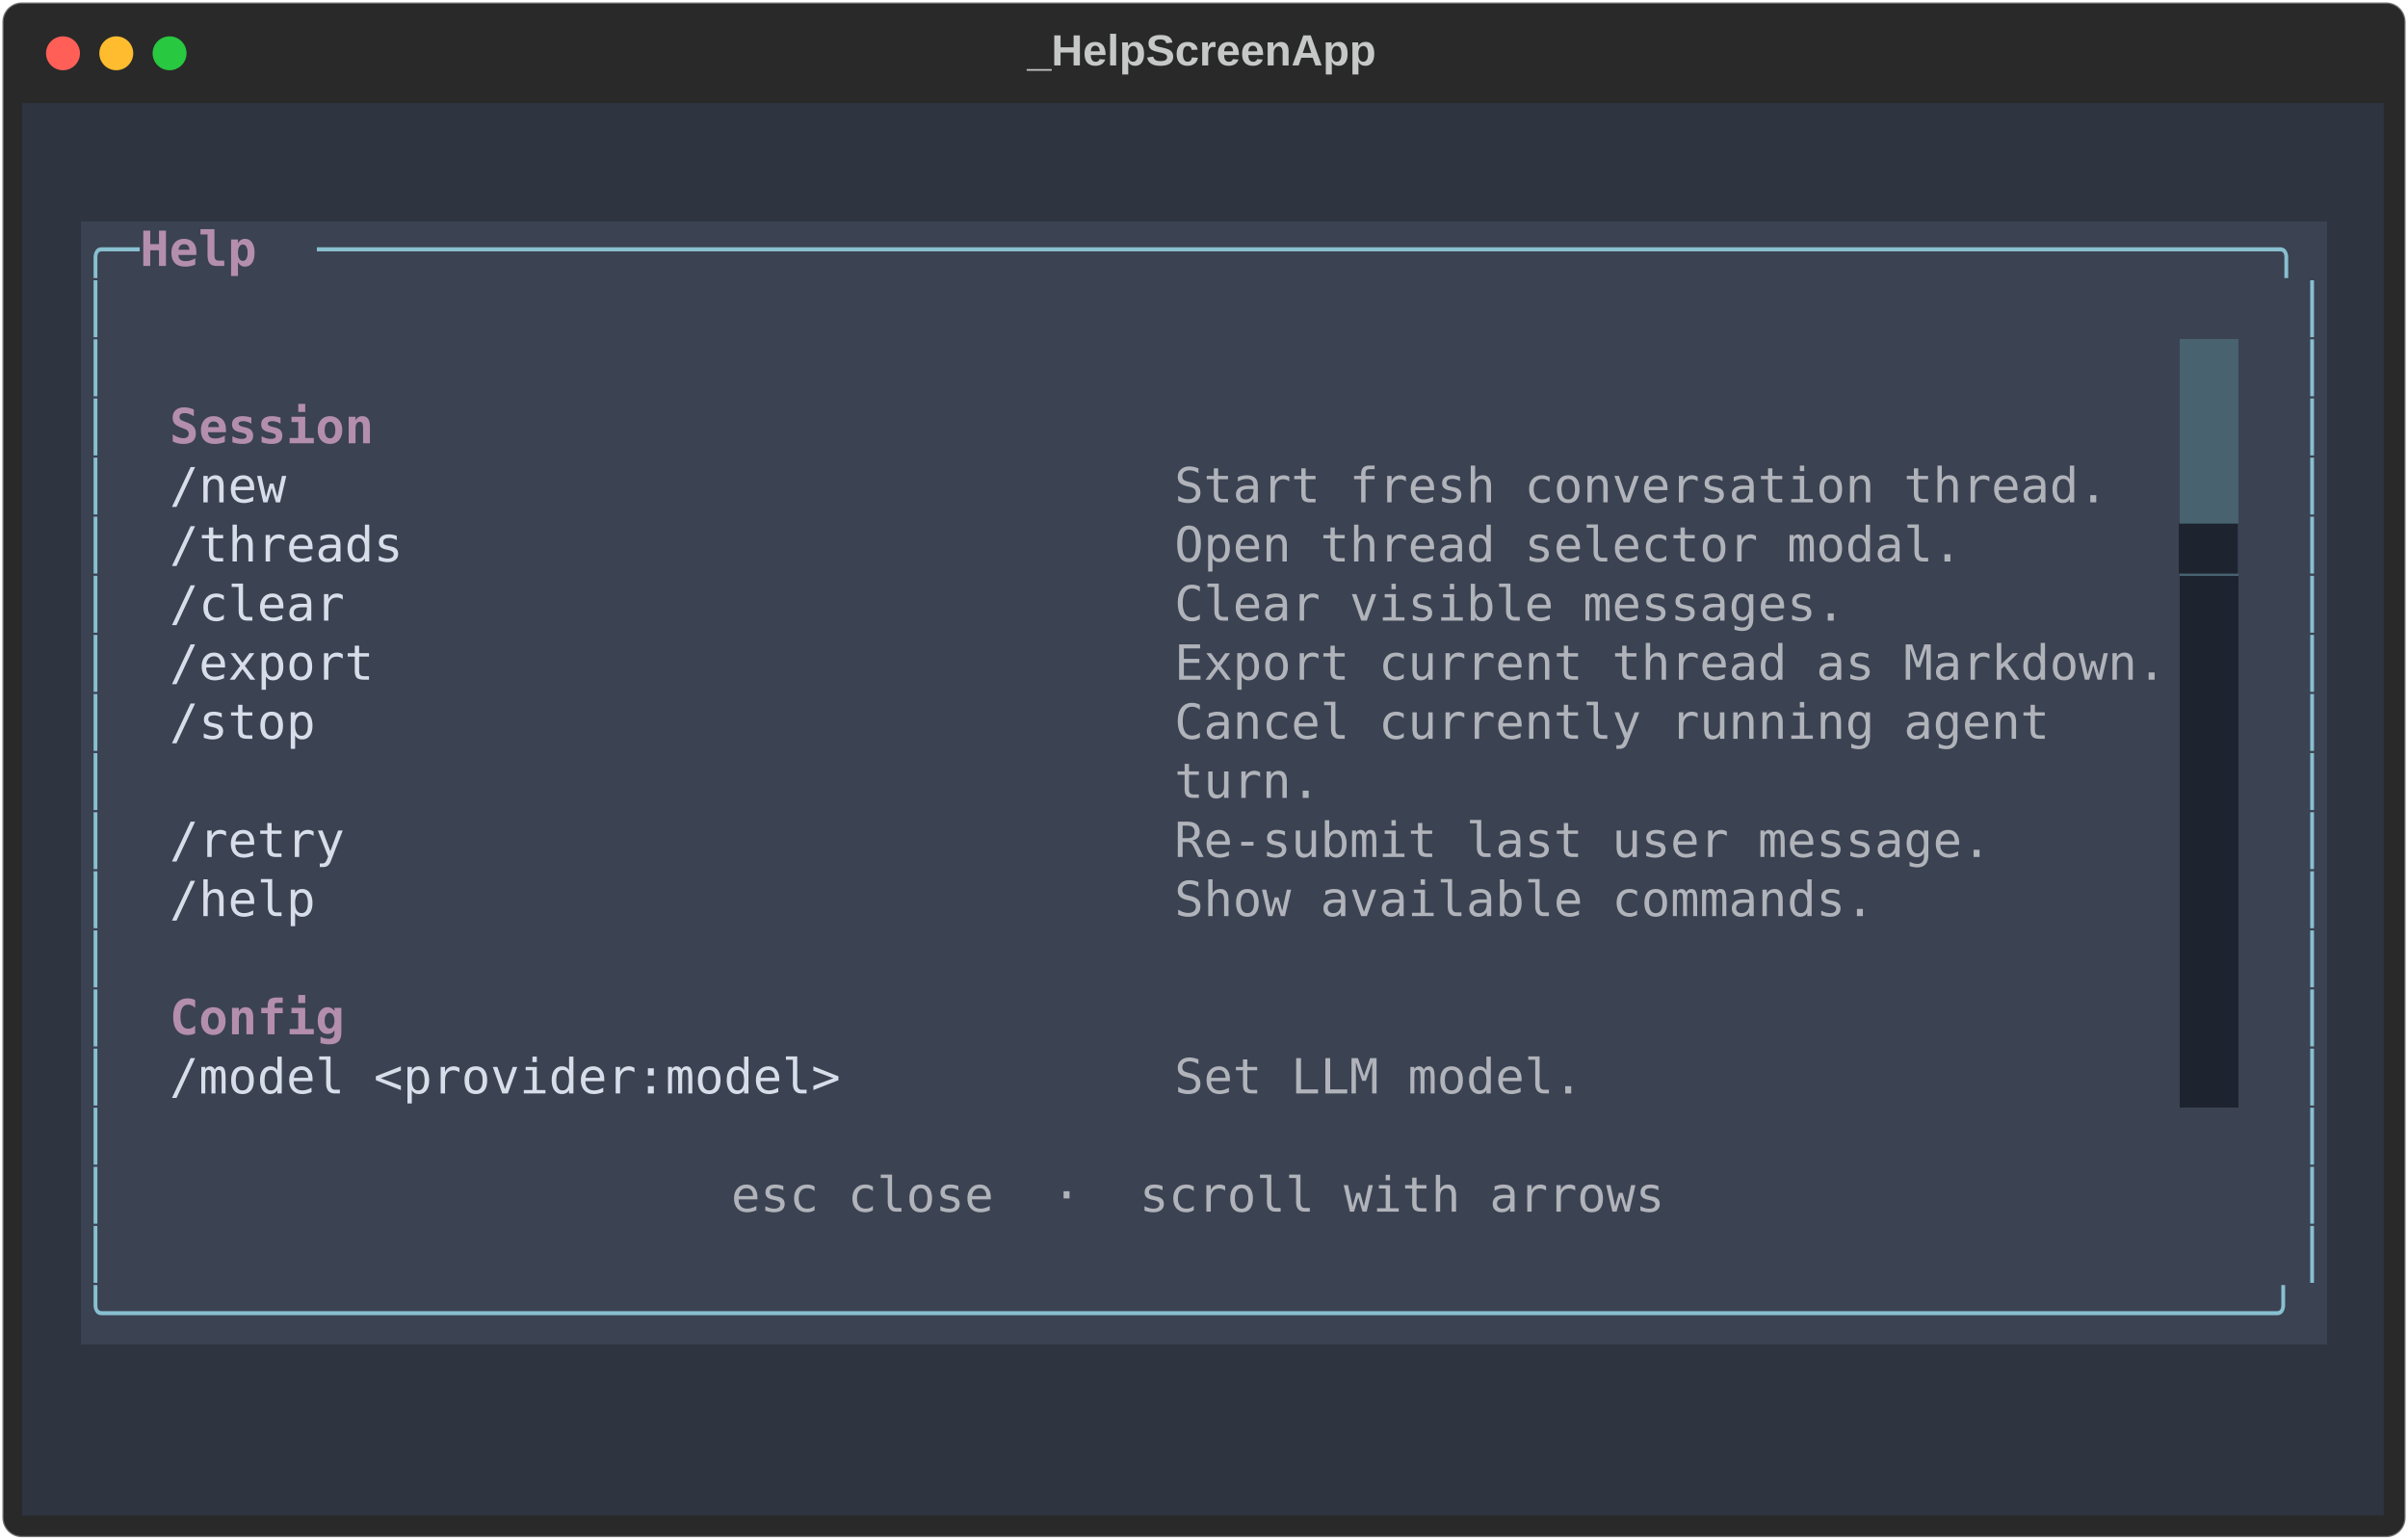
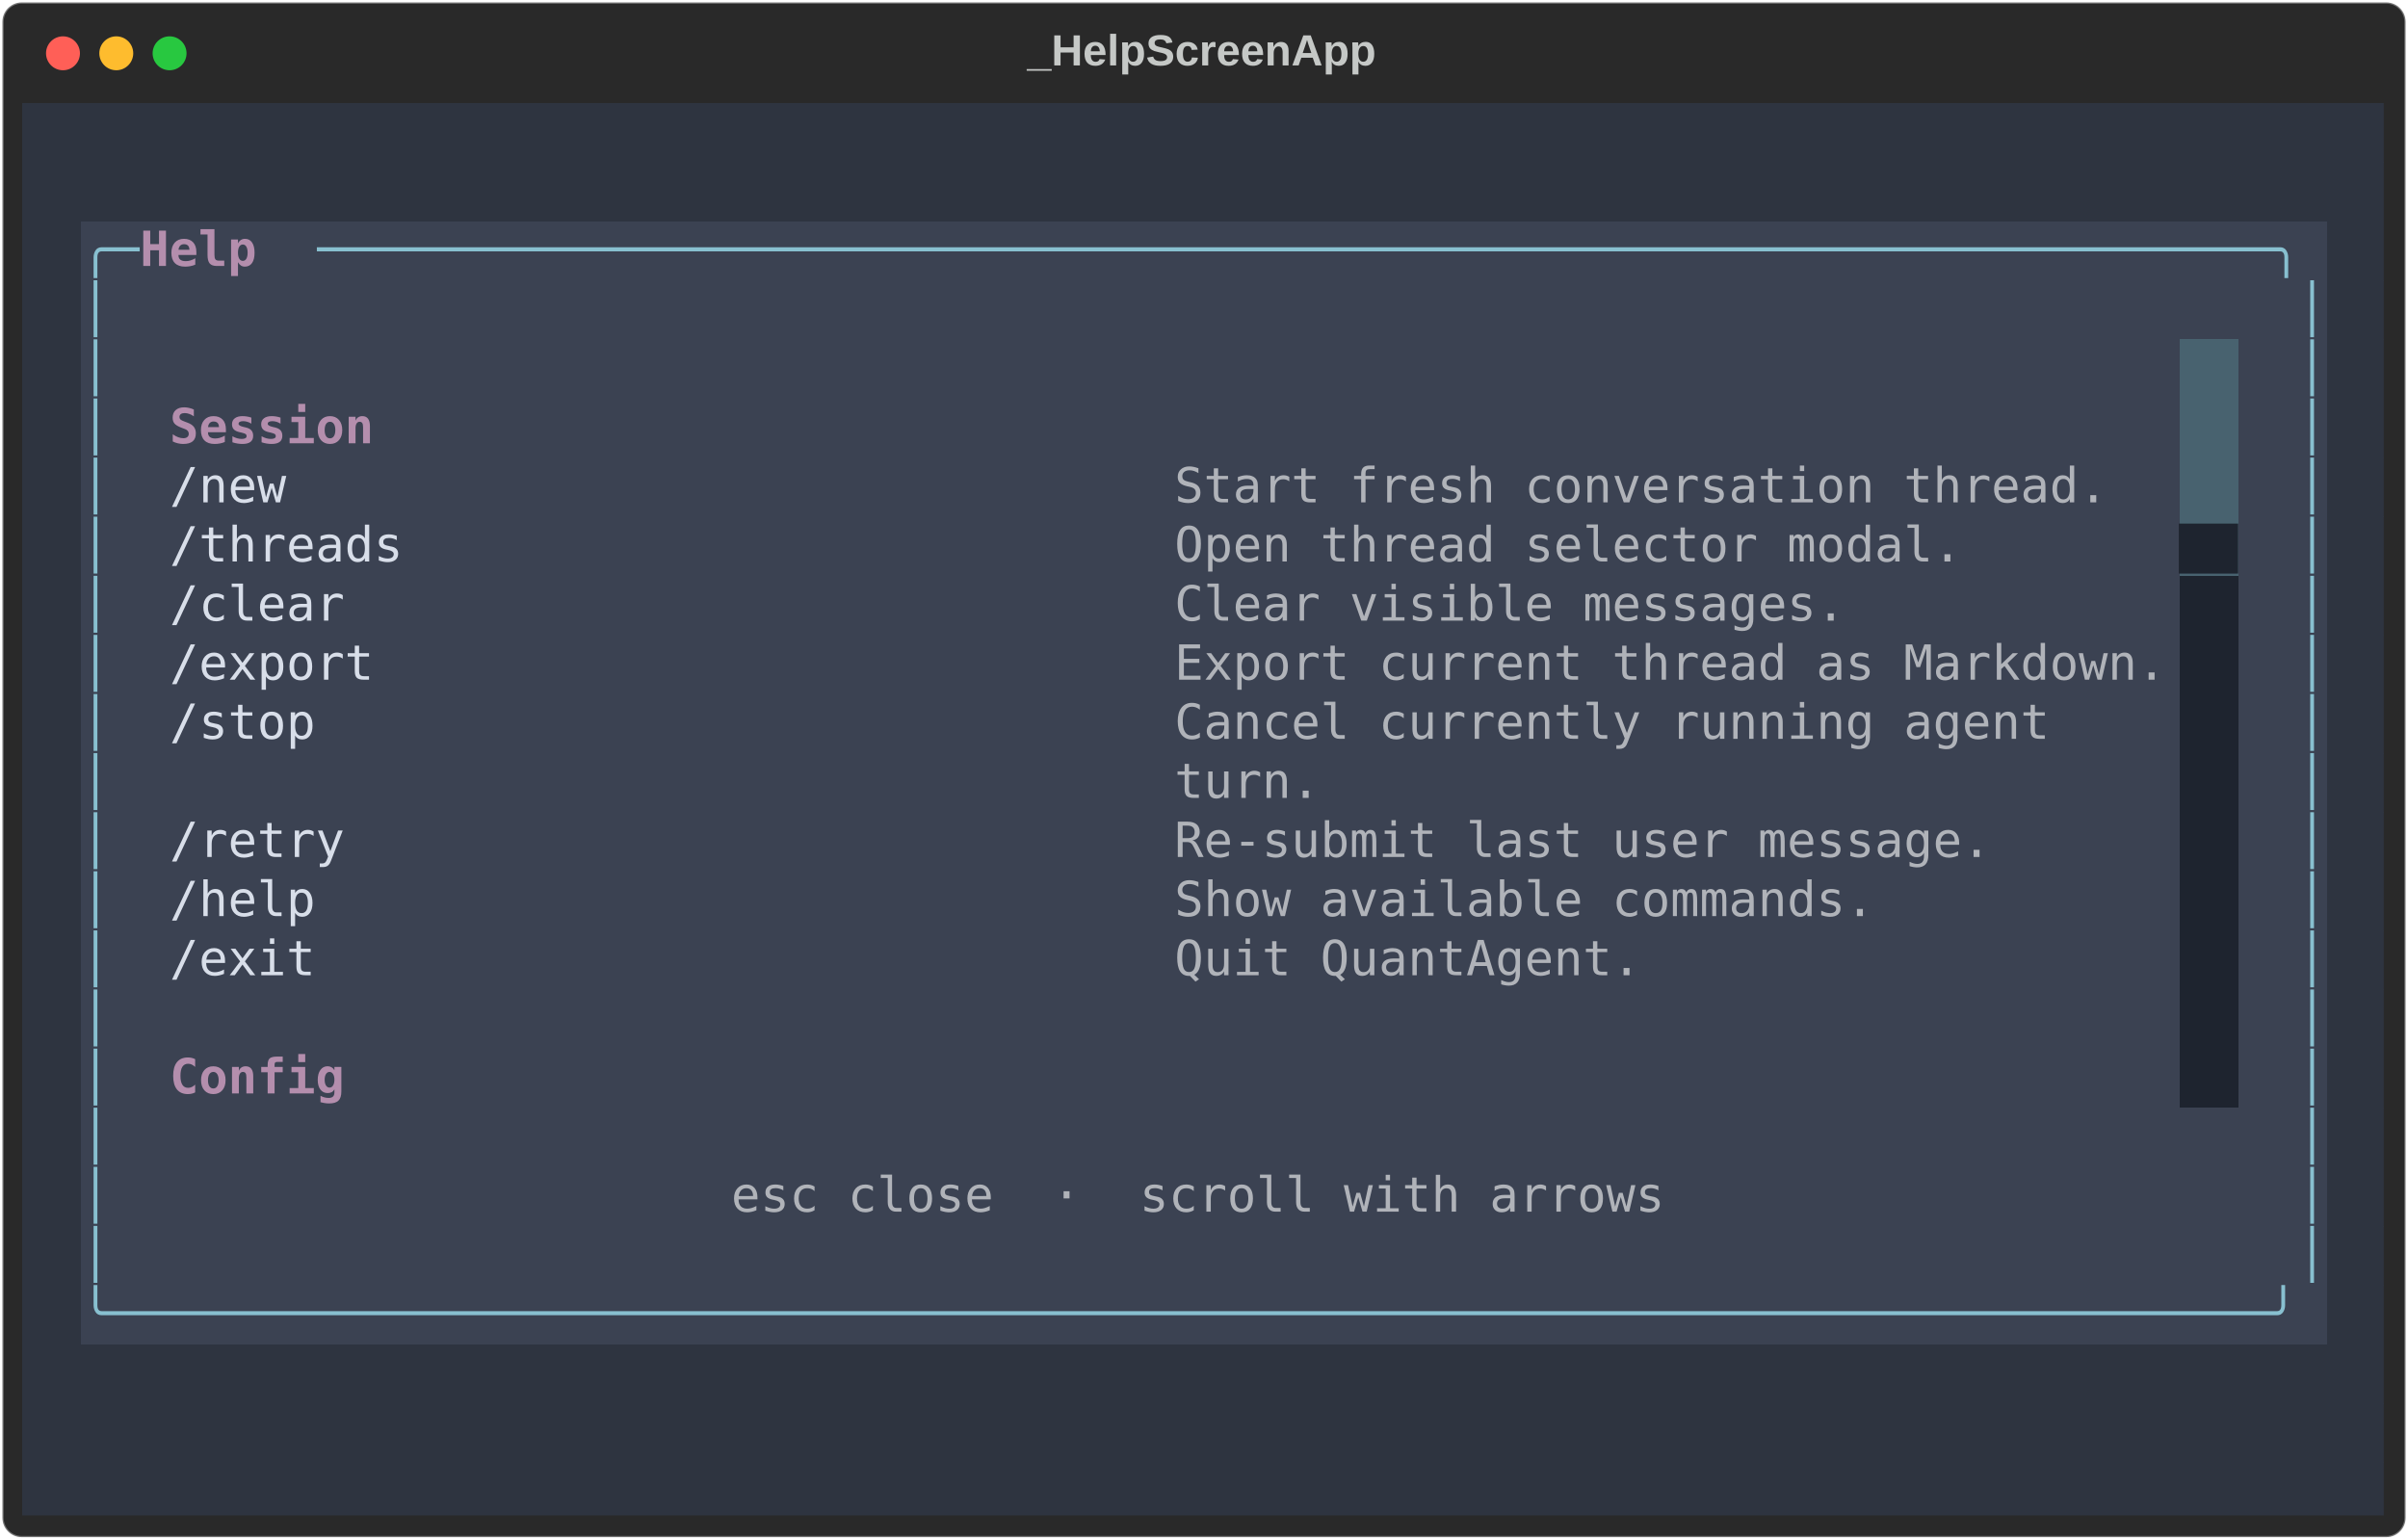
<svg xmlns="http://www.w3.org/2000/svg" class="rich-terminal" viewBox="0 0 994 635.6">
  <style>

    @font-face {
        font-family: "Fira Code";
        src: local("FiraCode-Regular"),
                url("https://cdnjs.cloudflare.com/ajax/libs/firacode/6.2.0/woff2/FiraCode-Regular.woff2") format("woff2"),
                url("https://cdnjs.cloudflare.com/ajax/libs/firacode/6.2.0/woff/FiraCode-Regular.woff") format("woff");
        font-style: normal;
        font-weight: 400;
    }
    @font-face {
        font-family: "Fira Code";
        src: local("FiraCode-Bold"),
                url("https://cdnjs.cloudflare.com/ajax/libs/firacode/6.2.0/woff2/FiraCode-Bold.woff2") format("woff2"),
                url("https://cdnjs.cloudflare.com/ajax/libs/firacode/6.2.0/woff/FiraCode-Bold.woff") format("woff");
        font-style: bold;
        font-weight: 700;
    }

    .terminal-matrix {
        font-family: Fira Code, monospace;
        font-size: 20px;
        line-height: 24.4px;
        font-variant-east-asian: full-width;
    }

    .terminal-title {
        font-size: 18px;
        font-weight: bold;
        font-family: arial;
    }

    .terminal-r1 { fill: #d8dee9 }
.terminal-r2 { fill: #c5c8c6 }
.terminal-r3 { fill: #88c0d0 }
.terminal-r4 { fill: #b48ead;font-weight: bold }
.terminal-r5 { fill: #3b4252 }
.terminal-r6 { fill: #b0b3b9 }
.terminal-r7 { fill: #1e242f }
    </style>
  <defs>
    <clipPath id="terminal-clip-terminal">
      <rect x="0" y="0" width="975.0" height="584.6" />
    </clipPath>
    <clipPath id="terminal-line-0">
      <rect x="0" y="1.5" width="976" height="24.65" />
    </clipPath>
    <clipPath id="terminal-line-1">
      <rect x="0" y="25.9" width="976" height="24.65" />
    </clipPath>
    <clipPath id="terminal-line-2">
      <rect x="0" y="50.3" width="976" height="24.65" />
    </clipPath>
    <clipPath id="terminal-line-3">
      <rect x="0" y="74.7" width="976" height="24.65" />
    </clipPath>
    <clipPath id="terminal-line-4">
      <rect x="0" y="99.1" width="976" height="24.65" />
    </clipPath>
    <clipPath id="terminal-line-5">
      <rect x="0" y="123.5" width="976" height="24.65" />
    </clipPath>
    <clipPath id="terminal-line-6">
      <rect x="0" y="147.9" width="976" height="24.65" />
    </clipPath>
    <clipPath id="terminal-line-7">
      <rect x="0" y="172.3" width="976" height="24.65" />
    </clipPath>
    <clipPath id="terminal-line-8">
      <rect x="0" y="196.7" width="976" height="24.65" />
    </clipPath>
    <clipPath id="terminal-line-9">
      <rect x="0" y="221.1" width="976" height="24.65" />
    </clipPath>
    <clipPath id="terminal-line-10">
      <rect x="0" y="245.5" width="976" height="24.65" />
    </clipPath>
    <clipPath id="terminal-line-11">
      <rect x="0" y="269.9" width="976" height="24.65" />
    </clipPath>
    <clipPath id="terminal-line-12">
      <rect x="0" y="294.3" width="976" height="24.65" />
    </clipPath>
    <clipPath id="terminal-line-13">
      <rect x="0" y="318.7" width="976" height="24.65" />
    </clipPath>
    <clipPath id="terminal-line-14">
      <rect x="0" y="343.1" width="976" height="24.65" />
    </clipPath>
    <clipPath id="terminal-line-15">
      <rect x="0" y="367.5" width="976" height="24.65" />
    </clipPath>
    <clipPath id="terminal-line-16">
      <rect x="0" y="391.9" width="976" height="24.65" />
    </clipPath>
    <clipPath id="terminal-line-17">
      <rect x="0" y="416.3" width="976" height="24.65" />
    </clipPath>
    <clipPath id="terminal-line-18">
      <rect x="0" y="440.7" width="976" height="24.65" />
    </clipPath>
    <clipPath id="terminal-line-19">
      <rect x="0" y="465.1" width="976" height="24.65" />
    </clipPath>
    <clipPath id="terminal-line-20">
      <rect x="0" y="489.5" width="976" height="24.65" />
    </clipPath>
    <clipPath id="terminal-line-21">
      <rect x="0" y="513.9" width="976" height="24.65" />
    </clipPath>
    <clipPath id="terminal-line-22">
      <rect x="0" y="538.3" width="976" height="24.65" />
    </clipPath>
  </defs>
  <rect fill="#292929" stroke="rgba(255,255,255,0.35)" stroke-width="1" x="1" y="1" width="992" height="633.6" rx="8" />
  <text class="terminal-title" fill="#c5c8c6" text-anchor="middle" x="496" y="27">_HelpScreenApp</text>
  <g transform="translate(26,22)">
    <circle cx="0" cy="0" r="7" fill="#ff5f57" />
    <circle cx="22" cy="0" r="7" fill="#febc2e" />
    <circle cx="44" cy="0" r="7" fill="#28c840" />
  </g>
  <g transform="translate(9, 41)" clip-path="url(#terminal-clip-terminal)">
    <rect fill="#2e3440" x="0" y="1.5" width="976" height="24.65" shape-rendering="crispEdges" />
    <rect fill="#2e3440" x="0" y="25.9" width="976" height="24.65" shape-rendering="crispEdges" />
    <rect fill="#2e3440" x="0" y="50.3" width="24.4" height="24.65" shape-rendering="crispEdges" />
    <rect fill="#3b4252" x="24.4" y="50.3" width="24.4" height="24.65" shape-rendering="crispEdges" />
    <rect fill="#3b4252" x="48.8" y="50.3" width="73.2" height="24.65" shape-rendering="crispEdges" />
    <rect fill="#3b4252" x="122" y="50.3" width="829.6" height="24.65" shape-rendering="crispEdges" />
    <rect fill="#2e3440" x="951.6" y="50.3" width="24.4" height="24.65" shape-rendering="crispEdges" />
    <rect fill="#2e3440" x="0" y="74.7" width="24.4" height="24.65" shape-rendering="crispEdges" />
    <rect fill="#3b4252" x="24.4" y="74.7" width="12.2" height="24.65" shape-rendering="crispEdges" />
    <rect fill="#3b4252" x="36.6" y="74.7" width="902.8" height="24.65" shape-rendering="crispEdges" />
    <rect fill="#3b4252" x="939.4" y="74.7" width="12.2" height="24.65" shape-rendering="crispEdges" />
    <rect fill="#2e3440" x="951.6" y="74.7" width="24.4" height="24.65" shape-rendering="crispEdges" />
    <rect fill="#2e3440" x="0" y="99.1" width="24.4" height="24.65" shape-rendering="crispEdges" />
    <rect fill="#3b4252" x="24.4" y="99.1" width="12.2" height="24.65" shape-rendering="crispEdges" />
    <rect fill="#3b4252" x="36.6" y="99.1" width="854" height="24.65" shape-rendering="crispEdges" />
    <rect fill="#48626f" x="890.6" y="99.1" width="24.4" height="24.65" shape-rendering="crispEdges" />
    <rect fill="#3b4252" x="915" y="99.1" width="24.4" height="24.65" shape-rendering="crispEdges" />
    <rect fill="#3b4252" x="939.4" y="99.1" width="12.2" height="24.65" shape-rendering="crispEdges" />
    <rect fill="#2e3440" x="951.6" y="99.1" width="24.4" height="24.65" shape-rendering="crispEdges" />
    <rect fill="#2e3440" x="0" y="123.5" width="24.4" height="24.65" shape-rendering="crispEdges" />
    <rect fill="#3b4252" x="24.4" y="123.5" width="12.2" height="24.65" shape-rendering="crispEdges" />
    <rect fill="#3b4252" x="36.6" y="123.5" width="24.4" height="24.65" shape-rendering="crispEdges" />
    <rect fill="#3b4252" x="61" y="123.5" width="85.4" height="24.65" shape-rendering="crispEdges" />
    <rect fill="#3b4252" x="146.4" y="123.5" width="744.2" height="24.65" shape-rendering="crispEdges" />
    <rect fill="#48626f" x="890.6" y="123.5" width="24.4" height="24.65" shape-rendering="crispEdges" />
    <rect fill="#3b4252" x="915" y="123.5" width="24.4" height="24.65" shape-rendering="crispEdges" />
    <rect fill="#3b4252" x="939.4" y="123.5" width="12.2" height="24.65" shape-rendering="crispEdges" />
    <rect fill="#2e3440" x="951.6" y="123.5" width="24.4" height="24.65" shape-rendering="crispEdges" />
    <rect fill="#2e3440" x="0" y="147.9" width="24.4" height="24.65" shape-rendering="crispEdges" />
    <rect fill="#3b4252" x="24.4" y="147.9" width="12.2" height="24.65" shape-rendering="crispEdges" />
    <rect fill="#3b4252" x="36.6" y="147.9" width="24.4" height="24.65" shape-rendering="crispEdges" />
    <rect fill="#3b4252" x="61" y="147.9" width="48.8" height="24.65" shape-rendering="crispEdges" />
    <rect fill="#3b4252" x="109.8" y="147.9" width="366" height="24.65" shape-rendering="crispEdges" />
    <rect fill="#3b4252" x="475.8" y="147.9" width="390.4" height="24.65" shape-rendering="crispEdges" />
    <rect fill="#3b4252" x="866.2" y="147.9" width="24.4" height="24.65" shape-rendering="crispEdges" />
    <rect fill="#48626f" x="890.6" y="147.9" width="24.4" height="24.65" shape-rendering="crispEdges" />
    <rect fill="#3b4252" x="915" y="147.9" width="24.4" height="24.65" shape-rendering="crispEdges" />
    <rect fill="#3b4252" x="939.4" y="147.9" width="12.2" height="24.65" shape-rendering="crispEdges" />
    <rect fill="#2e3440" x="951.6" y="147.9" width="24.4" height="24.65" shape-rendering="crispEdges" />
    <rect fill="#2e3440" x="0" y="172.3" width="24.4" height="24.65" shape-rendering="crispEdges" />
    <rect fill="#3b4252" x="24.4" y="172.3" width="12.2" height="24.65" shape-rendering="crispEdges" />
    <rect fill="#3b4252" x="36.6" y="172.3" width="24.4" height="24.65" shape-rendering="crispEdges" />
    <rect fill="#3b4252" x="61" y="172.3" width="97.6" height="24.65" shape-rendering="crispEdges" />
    <rect fill="#3b4252" x="158.6" y="172.3" width="317.2" height="24.65" shape-rendering="crispEdges" />
    <rect fill="#3b4252" x="475.8" y="172.3" width="329.4" height="24.65" shape-rendering="crispEdges" />
    <rect fill="#3b4252" x="805.2" y="172.3" width="85.4" height="24.65" shape-rendering="crispEdges" />
    <rect fill="#48626f" x="890.6" y="172.3" width="24.4" height="24.65" shape-rendering="crispEdges" />
    <rect fill="#3b4252" x="915" y="172.3" width="24.4" height="24.65" shape-rendering="crispEdges" />
    <rect fill="#3b4252" x="939.4" y="172.3" width="12.2" height="24.65" shape-rendering="crispEdges" />
    <rect fill="#2e3440" x="951.6" y="172.3" width="24.4" height="24.65" shape-rendering="crispEdges" />
    <rect fill="#2e3440" x="0" y="196.7" width="24.4" height="24.65" shape-rendering="crispEdges" />
    <rect fill="#3b4252" x="24.4" y="196.7" width="12.2" height="24.65" shape-rendering="crispEdges" />
    <rect fill="#3b4252" x="36.6" y="196.7" width="24.4" height="24.65" shape-rendering="crispEdges" />
    <rect fill="#3b4252" x="61" y="196.7" width="73.2" height="24.65" shape-rendering="crispEdges" />
    <rect fill="#3b4252" x="134.2" y="196.7" width="341.6" height="24.65" shape-rendering="crispEdges" />
    <rect fill="#3b4252" x="475.8" y="196.7" width="280.6" height="24.65" shape-rendering="crispEdges" />
    <rect fill="#3b4252" x="756.4" y="196.7" width="134.2" height="24.65" shape-rendering="crispEdges" />
    <rect fill="#1e242f" x="890.6" y="196.7" width="24.4" height="24.65" shape-rendering="crispEdges" />
    <rect fill="#3b4252" x="915" y="196.7" width="24.4" height="24.65" shape-rendering="crispEdges" />
    <rect fill="#3b4252" x="939.4" y="196.7" width="12.2" height="24.65" shape-rendering="crispEdges" />
    <rect fill="#2e3440" x="951.6" y="196.7" width="24.4" height="24.65" shape-rendering="crispEdges" />
    <rect fill="#2e3440" x="0" y="221.1" width="24.4" height="24.65" shape-rendering="crispEdges" />
    <rect fill="#3b4252" x="24.4" y="221.1" width="12.2" height="24.65" shape-rendering="crispEdges" />
    <rect fill="#3b4252" x="36.6" y="221.1" width="24.4" height="24.65" shape-rendering="crispEdges" />
    <rect fill="#3b4252" x="61" y="221.1" width="97.6" height="24.65" shape-rendering="crispEdges" />
    <rect fill="#3b4252" x="158.6" y="221.1" width="317.2" height="24.65" shape-rendering="crispEdges" />
    <rect fill="#3b4252" x="475.8" y="221.1" width="414.8" height="24.65" shape-rendering="crispEdges" />
    <rect fill="#1e242f" x="890.6" y="221.1" width="24.4" height="24.65" shape-rendering="crispEdges" />
    <rect fill="#3b4252" x="915" y="221.1" width="24.4" height="24.65" shape-rendering="crispEdges" />
    <rect fill="#3b4252" x="939.4" y="221.1" width="12.2" height="24.65" shape-rendering="crispEdges" />
    <rect fill="#2e3440" x="951.6" y="221.1" width="24.4" height="24.65" shape-rendering="crispEdges" />
    <rect fill="#2e3440" x="0" y="245.5" width="24.4" height="24.65" shape-rendering="crispEdges" />
    <rect fill="#3b4252" x="24.4" y="245.5" width="12.2" height="24.65" shape-rendering="crispEdges" />
    <rect fill="#3b4252" x="36.6" y="245.5" width="24.4" height="24.65" shape-rendering="crispEdges" />
    <rect fill="#3b4252" x="61" y="245.5" width="61" height="24.65" shape-rendering="crispEdges" />
    <rect fill="#3b4252" x="122" y="245.5" width="353.8" height="24.65" shape-rendering="crispEdges" />
    <rect fill="#3b4252" x="475.8" y="245.5" width="366" height="24.65" shape-rendering="crispEdges" />
    <rect fill="#3b4252" x="841.8" y="245.5" width="48.8" height="24.65" shape-rendering="crispEdges" />
    <rect fill="#1e242f" x="890.6" y="245.5" width="24.4" height="24.65" shape-rendering="crispEdges" />
    <rect fill="#3b4252" x="915" y="245.5" width="24.4" height="24.65" shape-rendering="crispEdges" />
    <rect fill="#3b4252" x="939.4" y="245.5" width="12.2" height="24.65" shape-rendering="crispEdges" />
    <rect fill="#2e3440" x="951.6" y="245.5" width="24.4" height="24.65" shape-rendering="crispEdges" />
    <rect fill="#2e3440" x="0" y="269.9" width="24.4" height="24.65" shape-rendering="crispEdges" />
    <rect fill="#3b4252" x="24.4" y="269.9" width="12.2" height="24.65" shape-rendering="crispEdges" />
    <rect fill="#3b4252" x="36.6" y="269.9" width="439.2" height="24.65" shape-rendering="crispEdges" />
    <rect fill="#3b4252" x="475.8" y="269.9" width="61" height="24.65" shape-rendering="crispEdges" />
    <rect fill="#3b4252" x="536.8" y="269.9" width="353.8" height="24.65" shape-rendering="crispEdges" />
    <rect fill="#1e242f" x="890.6" y="269.9" width="24.4" height="24.65" shape-rendering="crispEdges" />
    <rect fill="#3b4252" x="915" y="269.9" width="24.4" height="24.65" shape-rendering="crispEdges" />
    <rect fill="#3b4252" x="939.4" y="269.9" width="12.2" height="24.65" shape-rendering="crispEdges" />
    <rect fill="#2e3440" x="951.6" y="269.9" width="24.4" height="24.65" shape-rendering="crispEdges" />
    <rect fill="#2e3440" x="0" y="294.3" width="24.4" height="24.65" shape-rendering="crispEdges" />
    <rect fill="#3b4252" x="24.4" y="294.3" width="12.2" height="24.65" shape-rendering="crispEdges" />
    <rect fill="#3b4252" x="36.6" y="294.3" width="24.4" height="24.65" shape-rendering="crispEdges" />
    <rect fill="#3b4252" x="61" y="294.3" width="73.2" height="24.65" shape-rendering="crispEdges" />
    <rect fill="#3b4252" x="134.2" y="294.3" width="341.6" height="24.65" shape-rendering="crispEdges" />
    <rect fill="#3b4252" x="475.8" y="294.3" width="341.6" height="24.65" shape-rendering="crispEdges" />
    <rect fill="#3b4252" x="817.4" y="294.3" width="73.2" height="24.65" shape-rendering="crispEdges" />
    <rect fill="#1e242f" x="890.6" y="294.3" width="24.4" height="24.65" shape-rendering="crispEdges" />
    <rect fill="#3b4252" x="915" y="294.3" width="24.4" height="24.65" shape-rendering="crispEdges" />
    <rect fill="#3b4252" x="939.4" y="294.3" width="12.2" height="24.65" shape-rendering="crispEdges" />
    <rect fill="#2e3440" x="951.6" y="294.3" width="24.4" height="24.65" shape-rendering="crispEdges" />
    <rect fill="#2e3440" x="0" y="318.7" width="24.4" height="24.65" shape-rendering="crispEdges" />
    <rect fill="#3b4252" x="24.4" y="318.7" width="12.2" height="24.65" shape-rendering="crispEdges" />
    <rect fill="#3b4252" x="36.6" y="318.7" width="24.4" height="24.65" shape-rendering="crispEdges" />
    <rect fill="#3b4252" x="61" y="318.7" width="73.2" height="24.65" shape-rendering="crispEdges" />
    <rect fill="#3b4252" x="134.2" y="318.7" width="341.6" height="24.65" shape-rendering="crispEdges" />
    <rect fill="#3b4252" x="475.8" y="318.7" width="292.8" height="24.65" shape-rendering="crispEdges" />
    <rect fill="#3b4252" x="768.6" y="318.7" width="122" height="24.65" shape-rendering="crispEdges" />
    <rect fill="#1e242f" x="890.6" y="318.7" width="24.4" height="24.65" shape-rendering="crispEdges" />
    <rect fill="#3b4252" x="915" y="318.7" width="24.4" height="24.65" shape-rendering="crispEdges" />
    <rect fill="#3b4252" x="939.4" y="318.7" width="12.2" height="24.65" shape-rendering="crispEdges" />
    <rect fill="#2e3440" x="951.6" y="318.7" width="24.4" height="24.65" shape-rendering="crispEdges" />
    <rect fill="#2e3440" x="0" y="343.1" width="24.4" height="24.65" shape-rendering="crispEdges" />
    <rect fill="#3b4252" x="24.4" y="343.1" width="12.2" height="24.65" shape-rendering="crispEdges" />
-     <rect fill="#3b4252" x="36.6" y="343.1" width="854" height="24.65" shape-rendering="crispEdges" />
+     <rect fill="#3b4252" x="36.6" y="343.1" width="24.4" height="24.65" shape-rendering="crispEdges" />
+     <rect fill="#3b4252" x="61" y="343.1" width="61" height="24.65" shape-rendering="crispEdges" />
+     <rect fill="#3b4252" x="122" y="343.1" width="353.8" height="24.65" shape-rendering="crispEdges" />
+     <rect fill="#3b4252" x="475.8" y="343.1" width="195.2" height="24.65" shape-rendering="crispEdges" />
+     <rect fill="#3b4252" x="671" y="343.1" width="219.6" height="24.65" shape-rendering="crispEdges" />
    <rect fill="#1e242f" x="890.6" y="343.1" width="24.4" height="24.65" shape-rendering="crispEdges" />
    <rect fill="#3b4252" x="915" y="343.1" width="24.4" height="24.65" shape-rendering="crispEdges" />
    <rect fill="#3b4252" x="939.4" y="343.1" width="12.2" height="24.65" shape-rendering="crispEdges" />
    <rect fill="#2e3440" x="951.6" y="343.1" width="24.4" height="24.65" shape-rendering="crispEdges" />
    <rect fill="#2e3440" x="0" y="367.5" width="24.4" height="24.65" shape-rendering="crispEdges" />
    <rect fill="#3b4252" x="24.4" y="367.5" width="12.2" height="24.65" shape-rendering="crispEdges" />
-     <rect fill="#3b4252" x="36.6" y="367.5" width="24.4" height="24.65" shape-rendering="crispEdges" />
-     <rect fill="#3b4252" x="61" y="367.5" width="73.2" height="24.65" shape-rendering="crispEdges" />
-     <rect fill="#3b4252" x="134.2" y="367.5" width="756.4" height="24.65" shape-rendering="crispEdges" />
+     <rect fill="#3b4252" x="36.6" y="367.5" width="854" height="24.65" shape-rendering="crispEdges" />
    <rect fill="#1e242f" x="890.6" y="367.5" width="24.4" height="24.65" shape-rendering="crispEdges" />
    <rect fill="#3b4252" x="915" y="367.5" width="24.4" height="24.65" shape-rendering="crispEdges" />
    <rect fill="#3b4252" x="939.4" y="367.5" width="12.2" height="24.65" shape-rendering="crispEdges" />
    <rect fill="#2e3440" x="951.6" y="367.5" width="24.4" height="24.65" shape-rendering="crispEdges" />
    <rect fill="#2e3440" x="0" y="391.9" width="24.4" height="24.65" shape-rendering="crispEdges" />
    <rect fill="#3b4252" x="24.4" y="391.9" width="12.2" height="24.65" shape-rendering="crispEdges" />
    <rect fill="#3b4252" x="36.6" y="391.9" width="24.4" height="24.65" shape-rendering="crispEdges" />
-     <rect fill="#3b4252" x="61" y="391.9" width="280.6" height="24.65" shape-rendering="crispEdges" />
-     <rect fill="#3b4252" x="341.6" y="391.9" width="134.2" height="24.65" shape-rendering="crispEdges" />
-     <rect fill="#3b4252" x="475.8" y="391.9" width="170.8" height="24.65" shape-rendering="crispEdges" />
-     <rect fill="#3b4252" x="646.6" y="391.9" width="244" height="24.65" shape-rendering="crispEdges" />
+     <rect fill="#3b4252" x="61" y="391.9" width="73.2" height="24.65" shape-rendering="crispEdges" />
+     <rect fill="#3b4252" x="134.2" y="391.9" width="756.4" height="24.65" shape-rendering="crispEdges" />
    <rect fill="#1e242f" x="890.6" y="391.9" width="24.4" height="24.65" shape-rendering="crispEdges" />
    <rect fill="#3b4252" x="915" y="391.9" width="24.4" height="24.65" shape-rendering="crispEdges" />
    <rect fill="#3b4252" x="939.4" y="391.9" width="12.2" height="24.65" shape-rendering="crispEdges" />
    <rect fill="#2e3440" x="951.6" y="391.9" width="24.4" height="24.65" shape-rendering="crispEdges" />
    <rect fill="#2e3440" x="0" y="416.3" width="24.4" height="24.65" shape-rendering="crispEdges" />
    <rect fill="#3b4252" x="24.4" y="416.3" width="12.2" height="24.65" shape-rendering="crispEdges" />
    <rect fill="#3b4252" x="36.6" y="416.3" width="902.8" height="24.65" shape-rendering="crispEdges" />
    <rect fill="#3b4252" x="939.4" y="416.3" width="12.2" height="24.65" shape-rendering="crispEdges" />
    <rect fill="#2e3440" x="951.6" y="416.3" width="24.4" height="24.65" shape-rendering="crispEdges" />
    <rect fill="#2e3440" x="0" y="440.7" width="24.4" height="24.65" shape-rendering="crispEdges" />
    <rect fill="#3b4252" x="24.4" y="440.7" width="12.2" height="24.65" shape-rendering="crispEdges" />
    <rect fill="#3b4252" x="36.6" y="440.7" width="256.2" height="24.65" shape-rendering="crispEdges" />
    <rect fill="#3b4252" x="292.8" y="440.7" width="390.4" height="24.65" shape-rendering="crispEdges" />
    <rect fill="#3b4252" x="683.2" y="440.7" width="256.2" height="24.65" shape-rendering="crispEdges" />
    <rect fill="#3b4252" x="939.4" y="440.7" width="12.2" height="24.65" shape-rendering="crispEdges" />
    <rect fill="#2e3440" x="951.6" y="440.7" width="24.4" height="24.65" shape-rendering="crispEdges" />
    <rect fill="#2e3440" x="0" y="465.1" width="24.4" height="24.65" shape-rendering="crispEdges" />
    <rect fill="#3b4252" x="24.4" y="465.1" width="12.2" height="24.65" shape-rendering="crispEdges" />
    <rect fill="#3b4252" x="36.6" y="465.1" width="902.8" height="24.65" shape-rendering="crispEdges" />
    <rect fill="#3b4252" x="939.4" y="465.1" width="12.2" height="24.65" shape-rendering="crispEdges" />
    <rect fill="#2e3440" x="951.6" y="465.1" width="24.4" height="24.65" shape-rendering="crispEdges" />
    <rect fill="#2e3440" x="0" y="489.5" width="24.4" height="24.65" shape-rendering="crispEdges" />
    <rect fill="#3b4252" x="24.4" y="489.5" width="927.2" height="24.65" shape-rendering="crispEdges" />
    <rect fill="#2e3440" x="951.6" y="489.5" width="24.4" height="24.65" shape-rendering="crispEdges" />
    <rect fill="#2e3440" x="0" y="513.9" width="976" height="24.65" shape-rendering="crispEdges" />
    <rect fill="#2e3440" x="0" y="538.3" width="976" height="24.65" shape-rendering="crispEdges" />
    <rect fill="#2e3440" x="0" y="562.7" width="976" height="24.65" shape-rendering="crispEdges" />
    <g class="terminal-matrix">
      <text class="terminal-r2" x="976" y="20" textLength="12.2" clip-path="url(#terminal-line-0)">
</text>
      <text class="terminal-r2" x="976" y="44.4" textLength="12.2" clip-path="url(#terminal-line-1)">
</text>
      <text class="terminal-r3" x="24.4" y="68.8" textLength="24.4" clip-path="url(#terminal-line-2)">╭─</text>
      <text class="terminal-r4" x="48.8" y="68.8" textLength="73.2" clip-path="url(#terminal-line-2)"> Help </text>
      <text class="terminal-r3" x="122" y="68.8" textLength="829.6" clip-path="url(#terminal-line-2)">───────────────────────────────────────────────────────────────────╮</text>
      <text class="terminal-r2" x="976" y="68.8" textLength="12.2" clip-path="url(#terminal-line-2)">
</text>
      <text class="terminal-r3" x="24.4" y="93.2" textLength="12.2" clip-path="url(#terminal-line-3)">│</text>
      <text class="terminal-r3" x="939.4" y="93.2" textLength="12.2" clip-path="url(#terminal-line-3)">│</text>
      <text class="terminal-r2" x="976" y="93.2" textLength="12.2" clip-path="url(#terminal-line-3)">
</text>
      <text class="terminal-r3" x="24.4" y="117.6" textLength="12.2" clip-path="url(#terminal-line-4)">│</text>
      <text class="terminal-r3" x="939.4" y="117.6" textLength="12.2" clip-path="url(#terminal-line-4)">│</text>
      <text class="terminal-r2" x="976" y="117.6" textLength="12.2" clip-path="url(#terminal-line-4)">
</text>
      <text class="terminal-r3" x="24.4" y="142" textLength="12.2" clip-path="url(#terminal-line-5)">│</text>
      <text class="terminal-r4" x="61" y="142" textLength="85.4" clip-path="url(#terminal-line-5)">Session</text>
      <text class="terminal-r3" x="939.4" y="142" textLength="12.2" clip-path="url(#terminal-line-5)">│</text>
      <text class="terminal-r2" x="976" y="142" textLength="12.2" clip-path="url(#terminal-line-5)">
</text>
      <text class="terminal-r3" x="24.4" y="166.4" textLength="12.2" clip-path="url(#terminal-line-6)">│</text>
      <text class="terminal-r1" x="61" y="166.4" textLength="48.8" clip-path="url(#terminal-line-6)">/new</text>
      <text class="terminal-r6" x="475.8" y="166.4" textLength="390.4" clip-path="url(#terminal-line-6)">Start fresh conversation thread.</text>
      <text class="terminal-r3" x="939.4" y="166.4" textLength="12.2" clip-path="url(#terminal-line-6)">│</text>
      <text class="terminal-r2" x="976" y="166.4" textLength="12.2" clip-path="url(#terminal-line-6)">
</text>
      <text class="terminal-r3" x="24.4" y="190.8" textLength="12.2" clip-path="url(#terminal-line-7)">│</text>
      <text class="terminal-r1" x="61" y="190.8" textLength="97.6" clip-path="url(#terminal-line-7)">/threads</text>
      <text class="terminal-r6" x="475.8" y="190.8" textLength="329.4" clip-path="url(#terminal-line-7)">Open thread selector modal.</text>
      <text class="terminal-r7" x="890.6" y="190.8" textLength="24.4" clip-path="url(#terminal-line-7)">▇▇</text>
      <text class="terminal-r3" x="939.4" y="190.8" textLength="12.2" clip-path="url(#terminal-line-7)">│</text>
      <text class="terminal-r2" x="976" y="190.8" textLength="12.2" clip-path="url(#terminal-line-7)">
</text>
      <text class="terminal-r3" x="24.4" y="215.2" textLength="12.2" clip-path="url(#terminal-line-8)">│</text>
      <text class="terminal-r1" x="61" y="215.2" textLength="73.2" clip-path="url(#terminal-line-8)">/clear</text>
      <text class="terminal-r6" x="475.8" y="215.2" textLength="280.6" clip-path="url(#terminal-line-8)">Clear visible messages.</text>
      <text class="terminal-r3" x="939.4" y="215.2" textLength="12.2" clip-path="url(#terminal-line-8)">│</text>
      <text class="terminal-r2" x="976" y="215.2" textLength="12.2" clip-path="url(#terminal-line-8)">
</text>
      <text class="terminal-r3" x="24.4" y="239.6" textLength="12.2" clip-path="url(#terminal-line-9)">│</text>
      <text class="terminal-r1" x="61" y="239.6" textLength="97.6" clip-path="url(#terminal-line-9)">/export </text>
      <text class="terminal-r6" x="475.8" y="239.6" textLength="414.8" clip-path="url(#terminal-line-9)">Export current thread as Markdown.</text>
      <text class="terminal-r3" x="939.4" y="239.6" textLength="12.2" clip-path="url(#terminal-line-9)">│</text>
      <text class="terminal-r2" x="976" y="239.6" textLength="12.2" clip-path="url(#terminal-line-9)">
</text>
      <text class="terminal-r3" x="24.4" y="264" textLength="12.2" clip-path="url(#terminal-line-10)">│</text>
      <text class="terminal-r1" x="61" y="264" textLength="61" clip-path="url(#terminal-line-10)">/stop</text>
      <text class="terminal-r6" x="475.8" y="264" textLength="366" clip-path="url(#terminal-line-10)">Cancel currently running agent</text>
      <text class="terminal-r3" x="939.4" y="264" textLength="12.2" clip-path="url(#terminal-line-10)">│</text>
      <text class="terminal-r2" x="976" y="264" textLength="12.2" clip-path="url(#terminal-line-10)">
</text>
      <text class="terminal-r3" x="24.4" y="288.4" textLength="12.2" clip-path="url(#terminal-line-11)">│</text>
      <text class="terminal-r6" x="475.8" y="288.4" textLength="61" clip-path="url(#terminal-line-11)">turn.</text>
      <text class="terminal-r3" x="939.4" y="288.4" textLength="12.2" clip-path="url(#terminal-line-11)">│</text>
      <text class="terminal-r2" x="976" y="288.4" textLength="12.2" clip-path="url(#terminal-line-11)">
</text>
      <text class="terminal-r3" x="24.4" y="312.8" textLength="12.2" clip-path="url(#terminal-line-12)">│</text>
      <text class="terminal-r1" x="61" y="312.8" textLength="73.2" clip-path="url(#terminal-line-12)">/retry</text>
      <text class="terminal-r6" x="475.8" y="312.8" textLength="341.6" clip-path="url(#terminal-line-12)">Re-submit last user message.</text>
      <text class="terminal-r3" x="939.4" y="312.8" textLength="12.2" clip-path="url(#terminal-line-12)">│</text>
      <text class="terminal-r2" x="976" y="312.8" textLength="12.2" clip-path="url(#terminal-line-12)">
</text>
      <text class="terminal-r3" x="24.4" y="337.2" textLength="12.2" clip-path="url(#terminal-line-13)">│</text>
      <text class="terminal-r1" x="61" y="337.2" textLength="73.2" clip-path="url(#terminal-line-13)">/help </text>
      <text class="terminal-r6" x="475.8" y="337.2" textLength="292.8" clip-path="url(#terminal-line-13)">Show available commands.</text>
      <text class="terminal-r3" x="939.4" y="337.2" textLength="12.2" clip-path="url(#terminal-line-13)">│</text>
      <text class="terminal-r2" x="976" y="337.2" textLength="12.2" clip-path="url(#terminal-line-13)">
</text>
      <text class="terminal-r3" x="24.4" y="361.6" textLength="12.2" clip-path="url(#terminal-line-14)">│</text>
+       <text class="terminal-r1" x="61" y="361.6" textLength="61" clip-path="url(#terminal-line-14)">/exit</text>
+       <text class="terminal-r6" x="475.8" y="361.6" textLength="195.2" clip-path="url(#terminal-line-14)">Quit QuantAgent.</text>
      <text class="terminal-r3" x="939.4" y="361.6" textLength="12.2" clip-path="url(#terminal-line-14)">│</text>
      <text class="terminal-r2" x="976" y="361.6" textLength="12.2" clip-path="url(#terminal-line-14)">
</text>
      <text class="terminal-r3" x="24.4" y="386" textLength="12.2" clip-path="url(#terminal-line-15)">│</text>
-       <text class="terminal-r4" x="61" y="386" textLength="73.2" clip-path="url(#terminal-line-15)">Config</text>
      <text class="terminal-r3" x="939.4" y="386" textLength="12.2" clip-path="url(#terminal-line-15)">│</text>
      <text class="terminal-r2" x="976" y="386" textLength="12.2" clip-path="url(#terminal-line-15)">
</text>
      <text class="terminal-r3" x="24.4" y="410.4" textLength="12.2" clip-path="url(#terminal-line-16)">│</text>
-       <text class="terminal-r1" x="61" y="410.4" textLength="280.6" clip-path="url(#terminal-line-16)">/model &lt;provider:model&gt;</text>
-       <text class="terminal-r6" x="475.8" y="410.4" textLength="170.8" clip-path="url(#terminal-line-16)">Set LLM model.</text>
+       <text class="terminal-r4" x="61" y="410.4" textLength="73.2" clip-path="url(#terminal-line-16)">Config</text>
      <text class="terminal-r3" x="939.4" y="410.4" textLength="12.2" clip-path="url(#terminal-line-16)">│</text>
      <text class="terminal-r2" x="976" y="410.4" textLength="12.2" clip-path="url(#terminal-line-16)">
</text>
      <text class="terminal-r3" x="24.4" y="434.8" textLength="12.2" clip-path="url(#terminal-line-17)">│</text>
      <text class="terminal-r3" x="939.4" y="434.8" textLength="12.2" clip-path="url(#terminal-line-17)">│</text>
      <text class="terminal-r2" x="976" y="434.8" textLength="12.2" clip-path="url(#terminal-line-17)">
</text>
      <text class="terminal-r3" x="24.4" y="459.2" textLength="12.2" clip-path="url(#terminal-line-18)">│</text>
      <text class="terminal-r6" x="292.8" y="459.2" textLength="390.4" clip-path="url(#terminal-line-18)">esc close  ·  scroll with arrows</text>
      <text class="terminal-r3" x="939.4" y="459.2" textLength="12.2" clip-path="url(#terminal-line-18)">│</text>
      <text class="terminal-r2" x="976" y="459.2" textLength="12.2" clip-path="url(#terminal-line-18)">
</text>
      <text class="terminal-r3" x="24.4" y="483.6" textLength="12.2" clip-path="url(#terminal-line-19)">│</text>
      <text class="terminal-r3" x="939.4" y="483.6" textLength="12.2" clip-path="url(#terminal-line-19)">│</text>
      <text class="terminal-r2" x="976" y="483.6" textLength="12.2" clip-path="url(#terminal-line-19)">
</text>
      <text class="terminal-r3" x="24.4" y="508" textLength="927.2" clip-path="url(#terminal-line-20)">╰──────────────────────────────────────────────────────────────────────────╯</text>
      <text class="terminal-r2" x="976" y="508" textLength="12.2" clip-path="url(#terminal-line-20)">
</text>
      <text class="terminal-r2" x="976" y="532.4" textLength="12.2" clip-path="url(#terminal-line-21)">
</text>
      <text class="terminal-r2" x="976" y="556.8" textLength="12.2" clip-path="url(#terminal-line-22)">
</text>
    </g>
  </g>
</svg>
